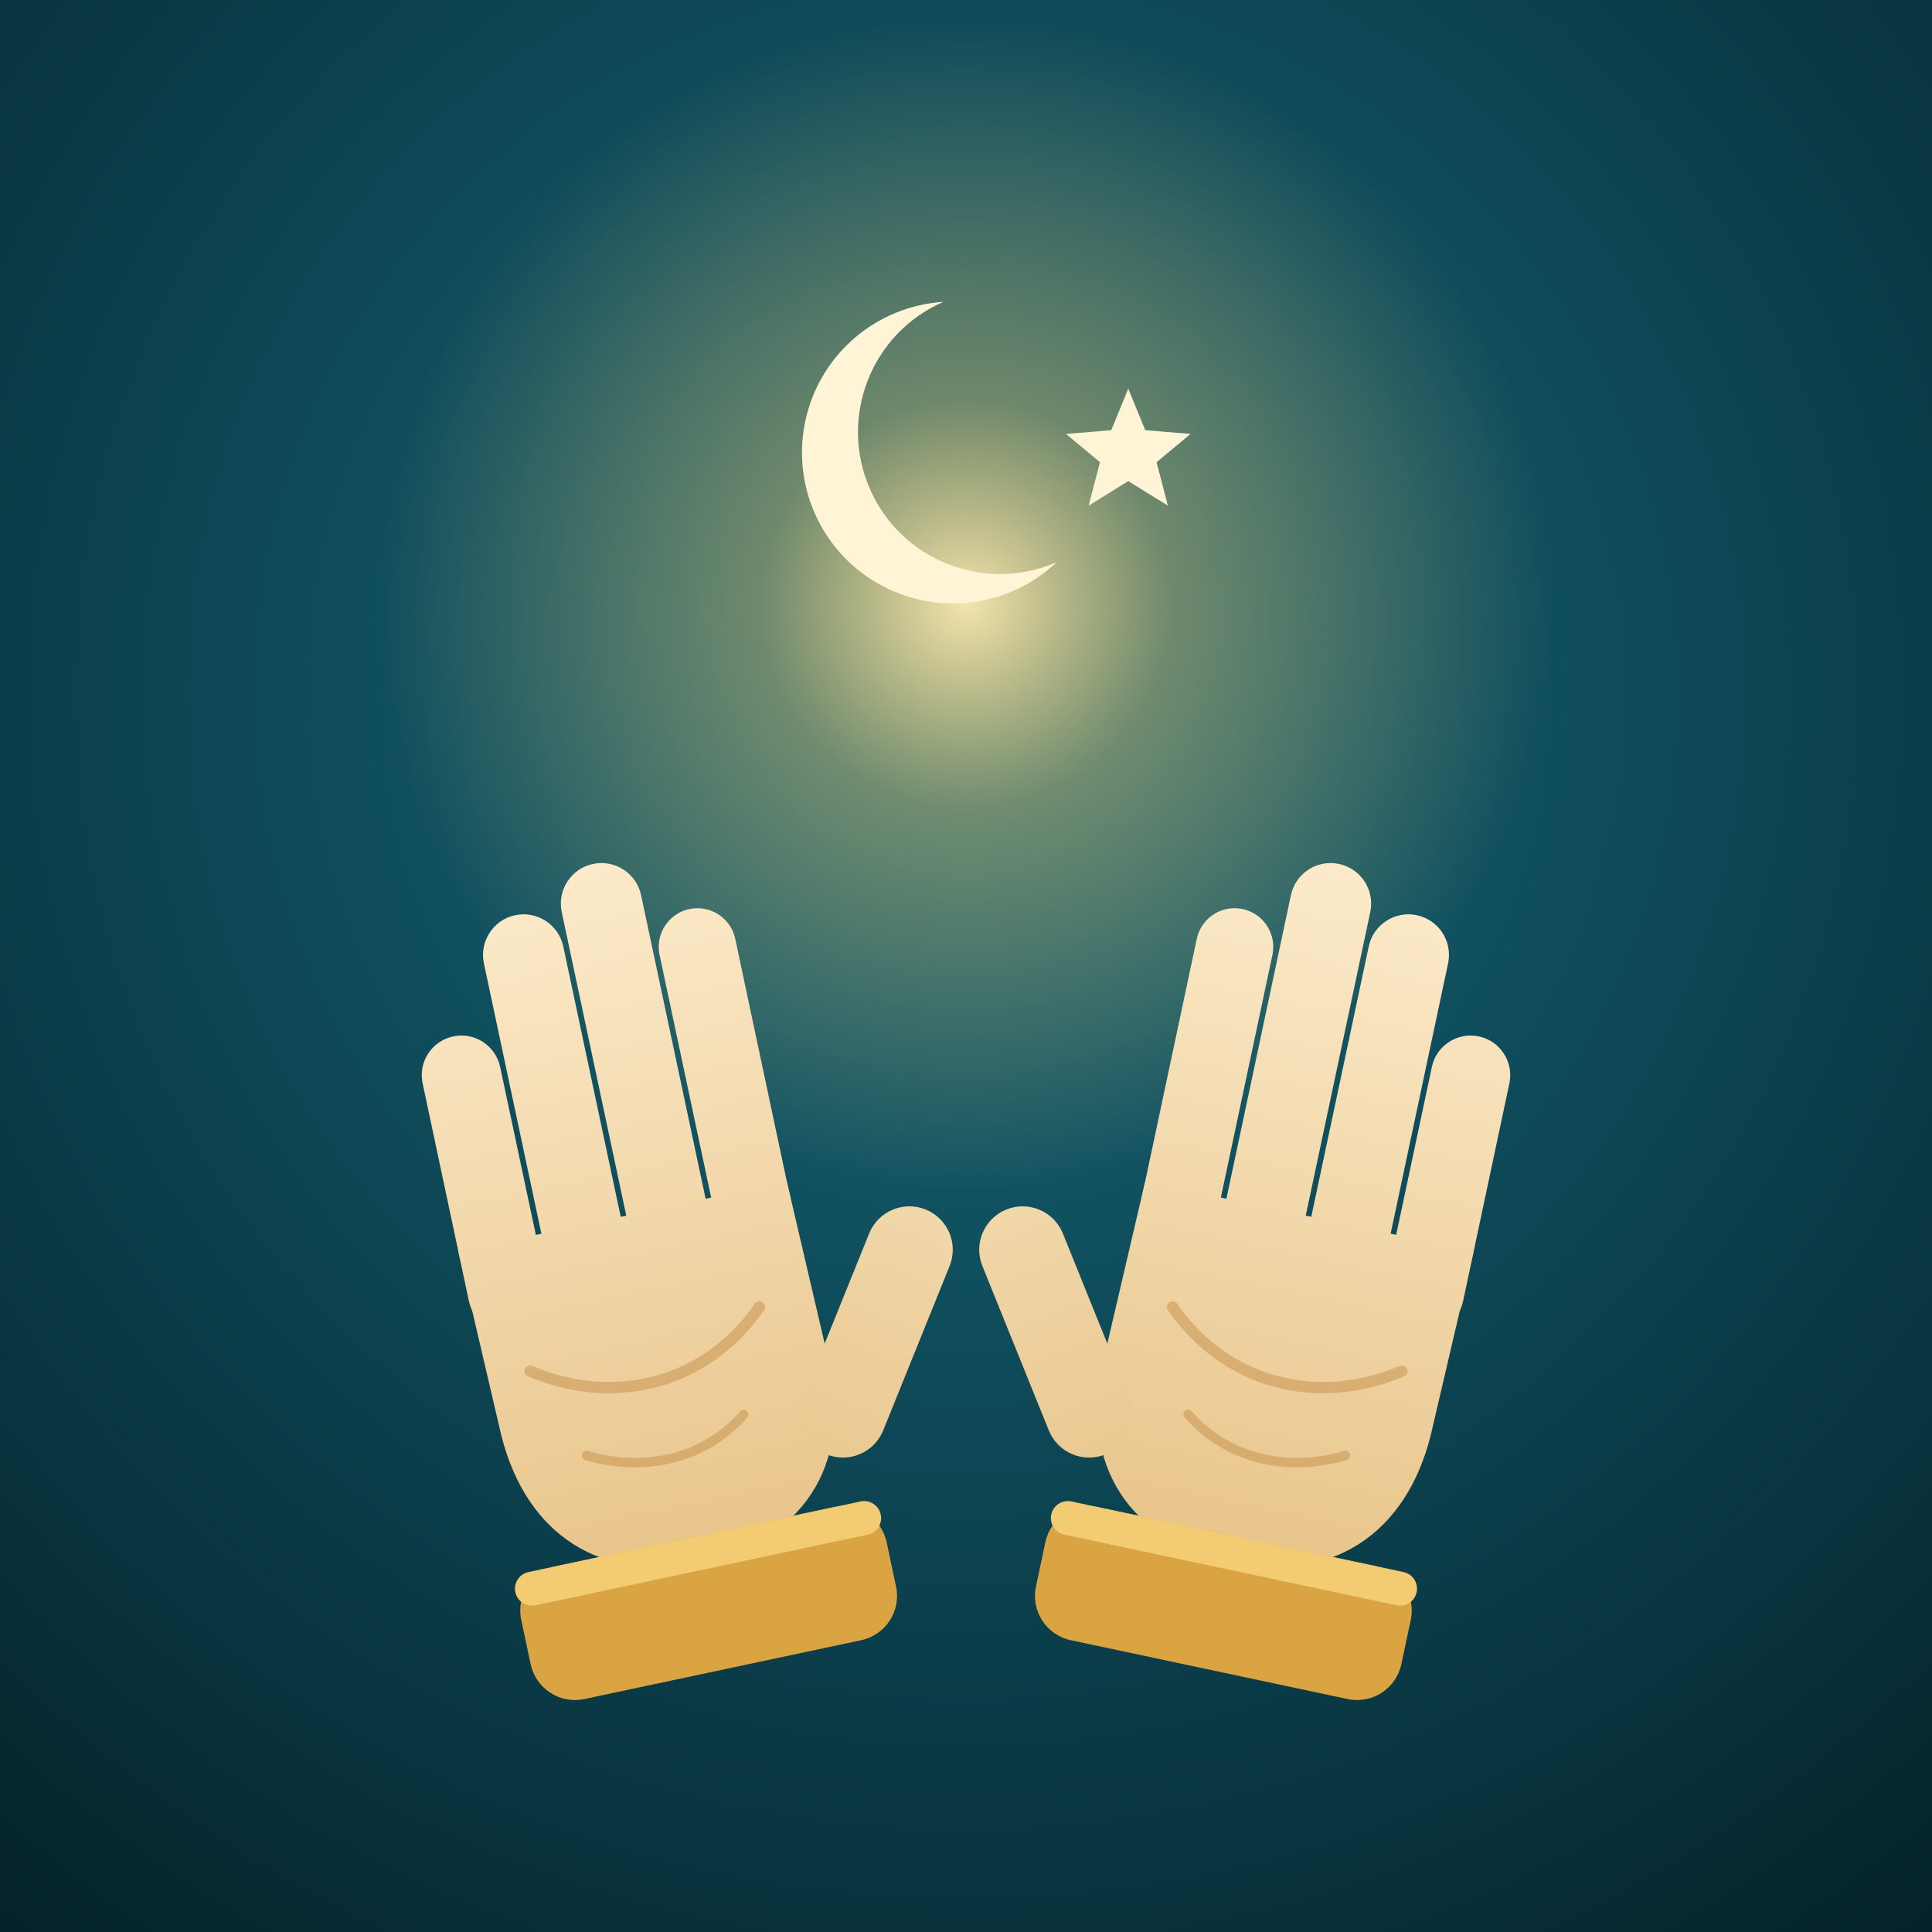
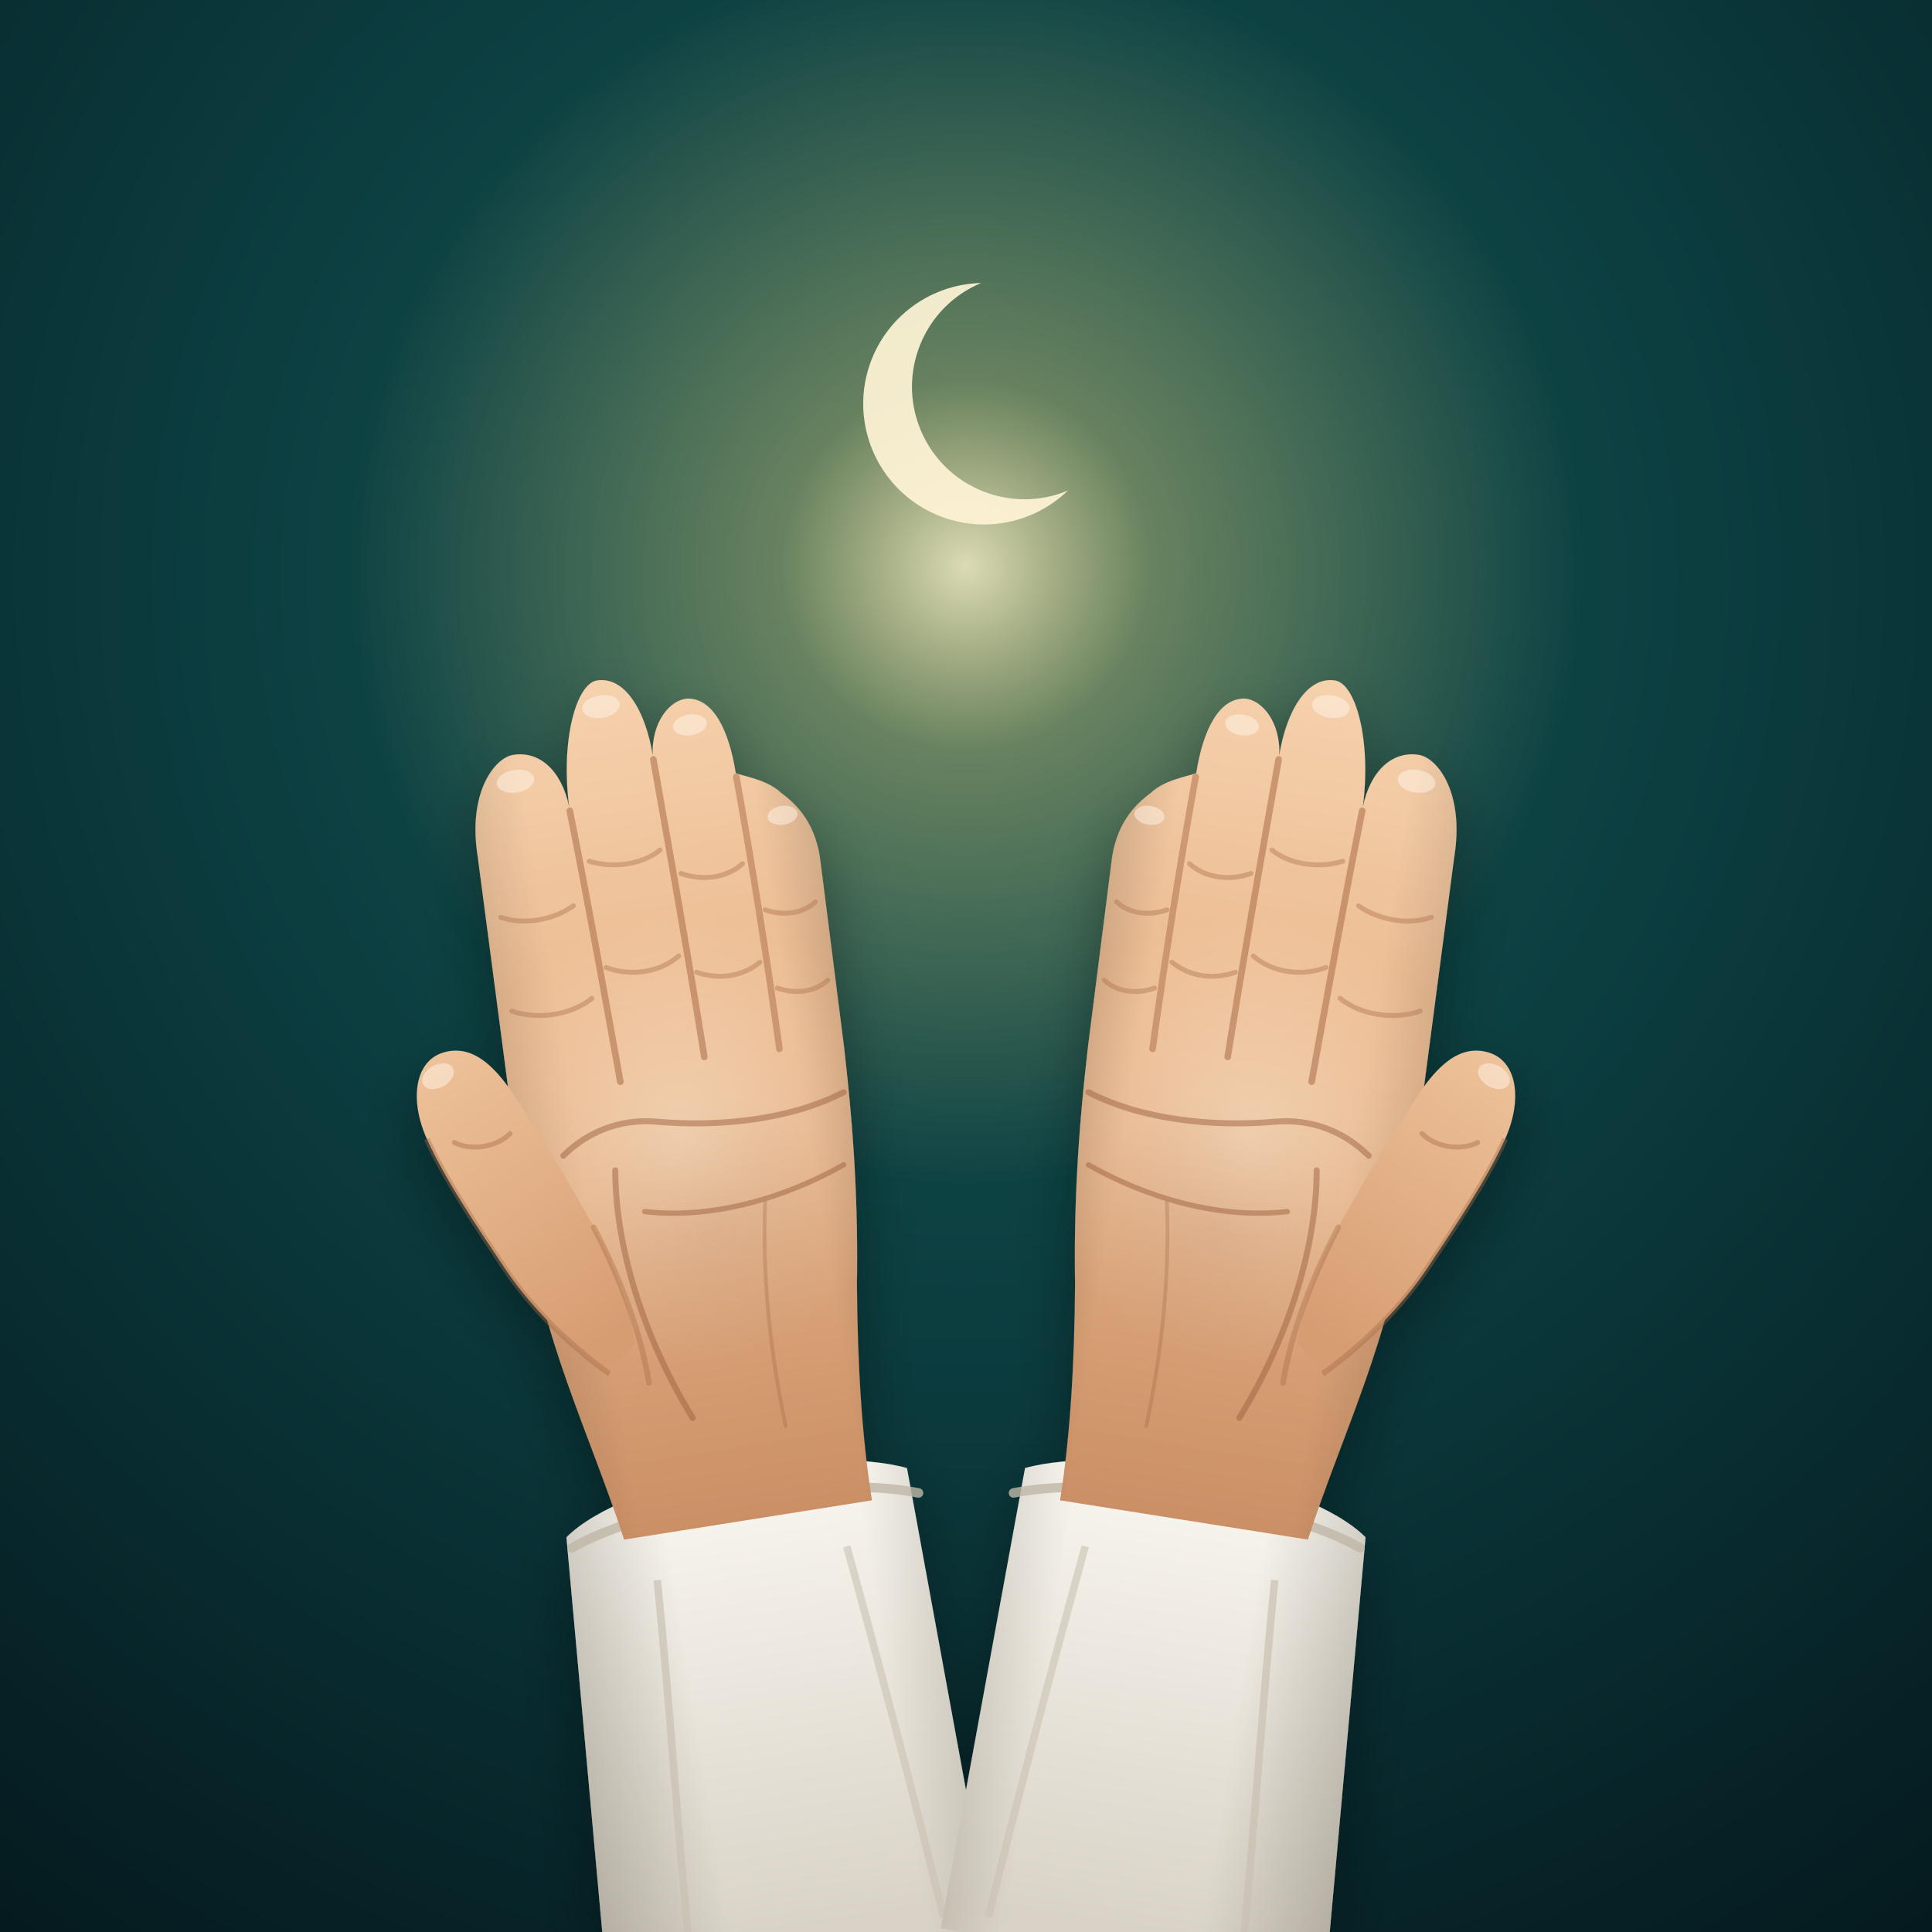
<svg xmlns="http://www.w3.org/2000/svg" viewBox="0 0 1024 1024" width="1024" height="1024">
  <defs>
-     <radialGradient id="bg" cx="50%" cy="36%" r="80%">
-       <stop offset="0" stop-color="#17697A" />
-       <stop offset="0.55" stop-color="#0C4250" />
-       <stop offset="1" stop-color="#05232A" />
+     <radialGradient id="bg" cx="50%" cy="30%" r="85%">
+       <stop offset="0" stop-color="#145a55" />
+       <stop offset="0.5" stop-color="#0b3a3d" />
+       <stop offset="1" stop-color="#051a1f" />
    </radialGradient>
    <radialGradient id="glow" cx="50%" cy="50%" r="50%">
-       <stop offset="0" stop-color="#FFEBB0" stop-opacity="0.95" />
-       <stop offset="0.35" stop-color="#F5C96A" stop-opacity="0.40" />
-       <stop offset="1" stop-color="#F5C96A" stop-opacity="0" />
+       <stop offset="0" stop-color="#fff2c8" stop-opacity="0.85" />
+       <stop offset="0.3" stop-color="#f3cf7a" stop-opacity="0.38" />
+       <stop offset="1" stop-color="#f3cf7a" stop-opacity="0" />
    </radialGradient>
-     <linearGradient id="skin" gradientUnits="userSpaceOnUse" x1="0" y1="40" x2="0" y2="420">
-       <stop offset="0" stop-color="#FCEBCB" />
-       <stop offset="1" stop-color="#E8C48A" />
+     <linearGradient id="rays" x1="0" y1="0" x2="0" y2="1">
+       <stop offset="0" stop-color="#ffe9b0" stop-opacity="0.22" />
+       <stop offset="1" stop-color="#ffe9b0" stop-opacity="0" />
    </linearGradient>
+     <linearGradient id="skin" gradientUnits="userSpaceOnUse" x1="0" y1="350" x2="0" y2="820">
+       <stop offset="0" stop-color="#f6d2ae" />
+       <stop offset="0.45" stop-color="#e9b78c" />
+       <stop offset="1" stop-color="#c98d63" />
+     </linearGradient>
+     <linearGradient id="skinSide" gradientUnits="userSpaceOnUse" x1="300" y1="0" x2="520" y2="0">
+       <stop offset="0" stop-color="#000" stop-opacity="0.16" />
+       <stop offset="0.25" stop-color="#000" stop-opacity="0" />
+       <stop offset="0.8" stop-color="#000" stop-opacity="0" />
+       <stop offset="1" stop-color="#000" stop-opacity="0.18" />
+     </linearGradient>
+     <radialGradient id="palmLight" cx="410" cy="600" r="120" gradientUnits="userSpaceOnUse">
+       <stop offset="0" stop-color="#fff3e0" stop-opacity="0.45" />
+       <stop offset="1" stop-color="#fff3e0" stop-opacity="0" />
+     </radialGradient>
+     <radialGradient id="palmHollow" cx="420" cy="650" r="70" gradientUnits="userSpaceOnUse">
+       <stop offset="0" stop-color="#a8673f" stop-opacity="0.22" />
+       <stop offset="1" stop-color="#a8673f" stop-opacity="0" />
+     </radialGradient>
+     <linearGradient id="thumbSkin" gradientUnits="userSpaceOnUse" x1="260" y1="500" x2="350" y2="700">
+       <stop offset="0" stop-color="#f3cba4" />
+       <stop offset="1" stop-color="#d79d72" />
+     </linearGradient>
+     <linearGradient id="cloth" gradientUnits="userSpaceOnUse" x1="0" y1="770" x2="0" y2="1024">
+       <stop offset="0" stop-color="#fbf8f2" />
+       <stop offset="1" stop-color="#d9d3c7" />
+     </linearGradient>
+     <linearGradient id="clothSide" gradientUnits="userSpaceOnUse" x1="300" y1="0" x2="530" y2="0">
+       <stop offset="0" stop-color="#6d6658" stop-opacity="0.35" />
+       <stop offset="0.3" stop-color="#6d6658" stop-opacity="0" />
+       <stop offset="0.75" stop-color="#6d6658" stop-opacity="0" />
+       <stop offset="1" stop-color="#6d6658" stop-opacity="0.3" />
+     </linearGradient>
+     <clipPath id="palmClip">
+       <path d="         M 346 806         C 337 748 319 694 321 626         L 326 436         C 326 402 343 386 353 386         C 367 386 377 398 378 418         C 379 382 392 354 403 354         C 418 354 426 374 426 398         C 428 380 440 370 449 371         C 462 373 468 390 468 414         C 471 416 484 420 490 428         C 498 436 506 448 505 468         L 502 566         C 500 614 496 652 489 692         C 483 732 479 770 479 806 Z" />
+     </clipPath>
+     <filter id="shadow" x="-20%" y="-20%" width="140%" height="140%">
+       <feDropShadow dx="0" dy="14" stdDeviation="16" flood-color="#000" flood-opacity="0.35" />
+     </filter>
    <g id="hand">
-       <path d="M26 230 L204 230 L206 330 C206 385 172 418 118 418 C64 418 30 385 28 330 Z" fill="url(#skin)" />
-       <rect x="26" y="118" width="42" height="160" rx="21" fill="url(#skin)" />
-       <rect x="71" y="62" width="43" height="210" rx="21.5" fill="url(#skin)" />
-       <rect x="117" y="44" width="43" height="226" rx="21.5" fill="url(#skin)" />
-       <rect x="163" y="78" width="41" height="196" rx="20.5" fill="url(#skin)" />
-       <g transform="rotate(34 196 372)">
-         <rect x="174" y="236" width="46" height="140" rx="23" fill="url(#skin)" />
+       <path d="M300 1040 L316 800 C352 774 456 772 500 792 L506 1040 Z" fill="url(#cloth)" />
+       <path d="M300 1040 L316 800 C352 774 456 772 500 792 L506 1040 Z" fill="url(#clothSide)" />
+       <path d="M318 806 C360 790 456 788 504 806" fill="none" stroke="#bfb6a6" stroke-width="5" stroke-linecap="round" opacity="0.8" />
+       <path d="M360 830 C356 900 350 960 346 1030" fill="none" stroke="#c9c1b2" stroke-width="4" opacity="0.7" />
+       <path d="M462 828 C470 900 476 960 482 1030" fill="none" stroke="#c9c1b2" stroke-width="4" opacity="0.6" />
+       <path id="palm" d="         M 346 806         C 337 748 319 694 321 626         L 326 436         C 326 402 343 386 353 386         C 367 386 377 398 378 418         C 379 382 392 354 403 354         C 418 354 426 374 426 398         C 428 380 440 370 449 371         C 462 373 468 390 468 414         C 471 416 484 420 490 428         C 498 436 506 448 505 468         L 502 566         C 500 614 496 652 489 692         C 483 732 479 770 479 806 Z" fill="url(#skin)" />
+       <path d="M 346 806 C 337 748 319 694 321 626 L 326 436 C 326 402 343 386 353 386 C 367 386 377 398 378 418 C 379 382 392 354 403 354 C 418 354 426 374 426 398 C 428 380 440 370 449 371 C 462 373 468 390 468 414 C 471 416 484 420 490 428 C 498 436 506 448 505 468 L 502 566 C 500 614 496 652 489 692 C 483 732 479 770 479 806 Z" fill="url(#skinSide)" />
+       <g clip-path="url(#palmClip)">
+         <ellipse cx="420" cy="650" rx="90" ry="90" fill="url(#palmHollow)" />
+         <ellipse cx="410" cy="600" rx="140" ry="140" fill="url(#palmLight)" />
      </g>
-       <g stroke="#C79450" stroke-linecap="round" fill="none" opacity="0.55">
-         <path d="M50 300 C90 328 140 326 176 292" stroke-width="6" />
-         <path d="M70 350 C100 366 132 364 156 346" stroke-width="5" />
+       <g fill="none" stroke="#a96c45" stroke-linecap="round">
+         <path d="M378 420 C380 470 381 520 382 566" stroke-width="3.5" opacity="0.55" />
+         <path d="M426 400 C427 455 428 510 428 560" stroke-width="3.5" opacity="0.55" />
+         <path d="M468 416 C469 465 469 515 468 562" stroke-width="3.5" opacity="0.5" />
      </g>
-       <rect x="18" y="404" width="198" height="72" rx="24" fill="#D9A441" />
-       <rect x="18" y="404" width="198" height="18" rx="9" fill="#F3CB72" />
+       <g fill="none" stroke="#b07650" stroke-linecap="round" opacity="0.45" stroke-width="2.6">
+         <path d="M333 470 C344 476 360 476 372 470" />
+         <path d="M331 520 C344 527 362 527 374 520" />
+         <path d="M384 448 C396 454 412 454 422 448" />
+         <path d="M384 505 C396 512 412 512 423 505" />
+         <path d="M431 462 C442 468 455 468 464 462" />
+         <path d="M431 515 C442 521 455 521 465 515" />
+         <path d="M472 488 C481 493 492 493 499 488" />
+         <path d="M472 530 C481 535 492 535 499 530" />
+       </g>
+       <g fill="#fff6ea" opacity="0.5">
+         <ellipse cx="352" cy="400" rx="10" ry="6" />
+         <ellipse cx="403" cy="368" rx="10" ry="6" />
+         <ellipse cx="448" cy="385" rx="9" ry="5.5" />
+         <ellipse cx="489" cy="440" rx="8" ry="5" />
+       </g>
+       <g fill="none" stroke="#9e6240" stroke-linecap="round" opacity="0.5">
+         <path d="M498 590 C468 600 430 598 398 590 C378 585 360 590 346 600" stroke-width="3.2" />
+         <path d="M492 628 C460 640 420 646 384 636" stroke-width="2.8" />
+         <path d="M372 612 C366 650 372 700 392 748" stroke-width="3.2" />
+         <path d="M440 760 C438 720 440 680 448 640" stroke-width="2" opacity="0.6" />
+       </g>
+       <path d="         M 352 718         C 336 702 318 680 306 654         C 294 628 282 602 276 580         C 270 558 276 538 292 536         C 308 534 318 548 326 566         C 338 592 348 618 356 640         C 364 662 368 684 368 704 Z" fill="url(#thumbSkin)" />
+       <path d="M 352 718 C 336 702 318 680 306 654 C 294 628 282 602 276 580" fill="none" stroke="#9e6240" stroke-width="3" opacity="0.35" />
+       <path d="M290 584 C298 590 312 590 320 584" fill="none" stroke="#b07650" stroke-width="2.6" stroke-linecap="round" opacity="0.5" />
+       <ellipse cx="287" cy="548" rx="9" ry="6" fill="#fff6ea" opacity="0.5" transform="rotate(-20 287 548)" />
+       <path d="M356 640 C366 670 372 700 372 726" fill="none" stroke="#a96c45" stroke-width="3" opacity="0.4" stroke-linecap="round" />
    </g>
  </defs>
  <rect width="1024" height="1024" fill="url(#bg)" />
-   <circle cx="512" cy="320" r="310" fill="url(#glow)" />
-   <path d="M500 160 a80 80 0 1 0 60 138 a62 62 0 1 1 -60 -138 Z" fill="#FFF4D6" />
-   <path d="M598 206 l9 22 24 2 -18 15 6 23 -21 -13 -21 13 6 -23 -18 -15 24 -2 Z" fill="#FFF4D6" />
-   <g transform="translate(254 410) rotate(-12 118 418)">
-     <use href="#hand" />
-   </g>
-   <g transform="translate(770 410) scale(-1 1) rotate(-12 118 418)">
-     <use href="#hand" />
+   <circle cx="512" cy="300" r="330" fill="url(#glow)" />
+   <path d="M520 150 a64 64 0 1 0 46 110 a50 50 0 1 1 -46 -110 Z" fill="#fff4d6" opacity="0.92" />
+   <g filter="url(#shadow)">
+     <g transform="translate(-16 0) rotate(-9 410 806)">
+       <use href="#hand" />
+     </g>
+     <g transform="translate(1024 0) scale(-1 1) translate(-16 0) rotate(-9 410 806)">
+       <use href="#hand" />
+     </g>
  </g>
</svg>
